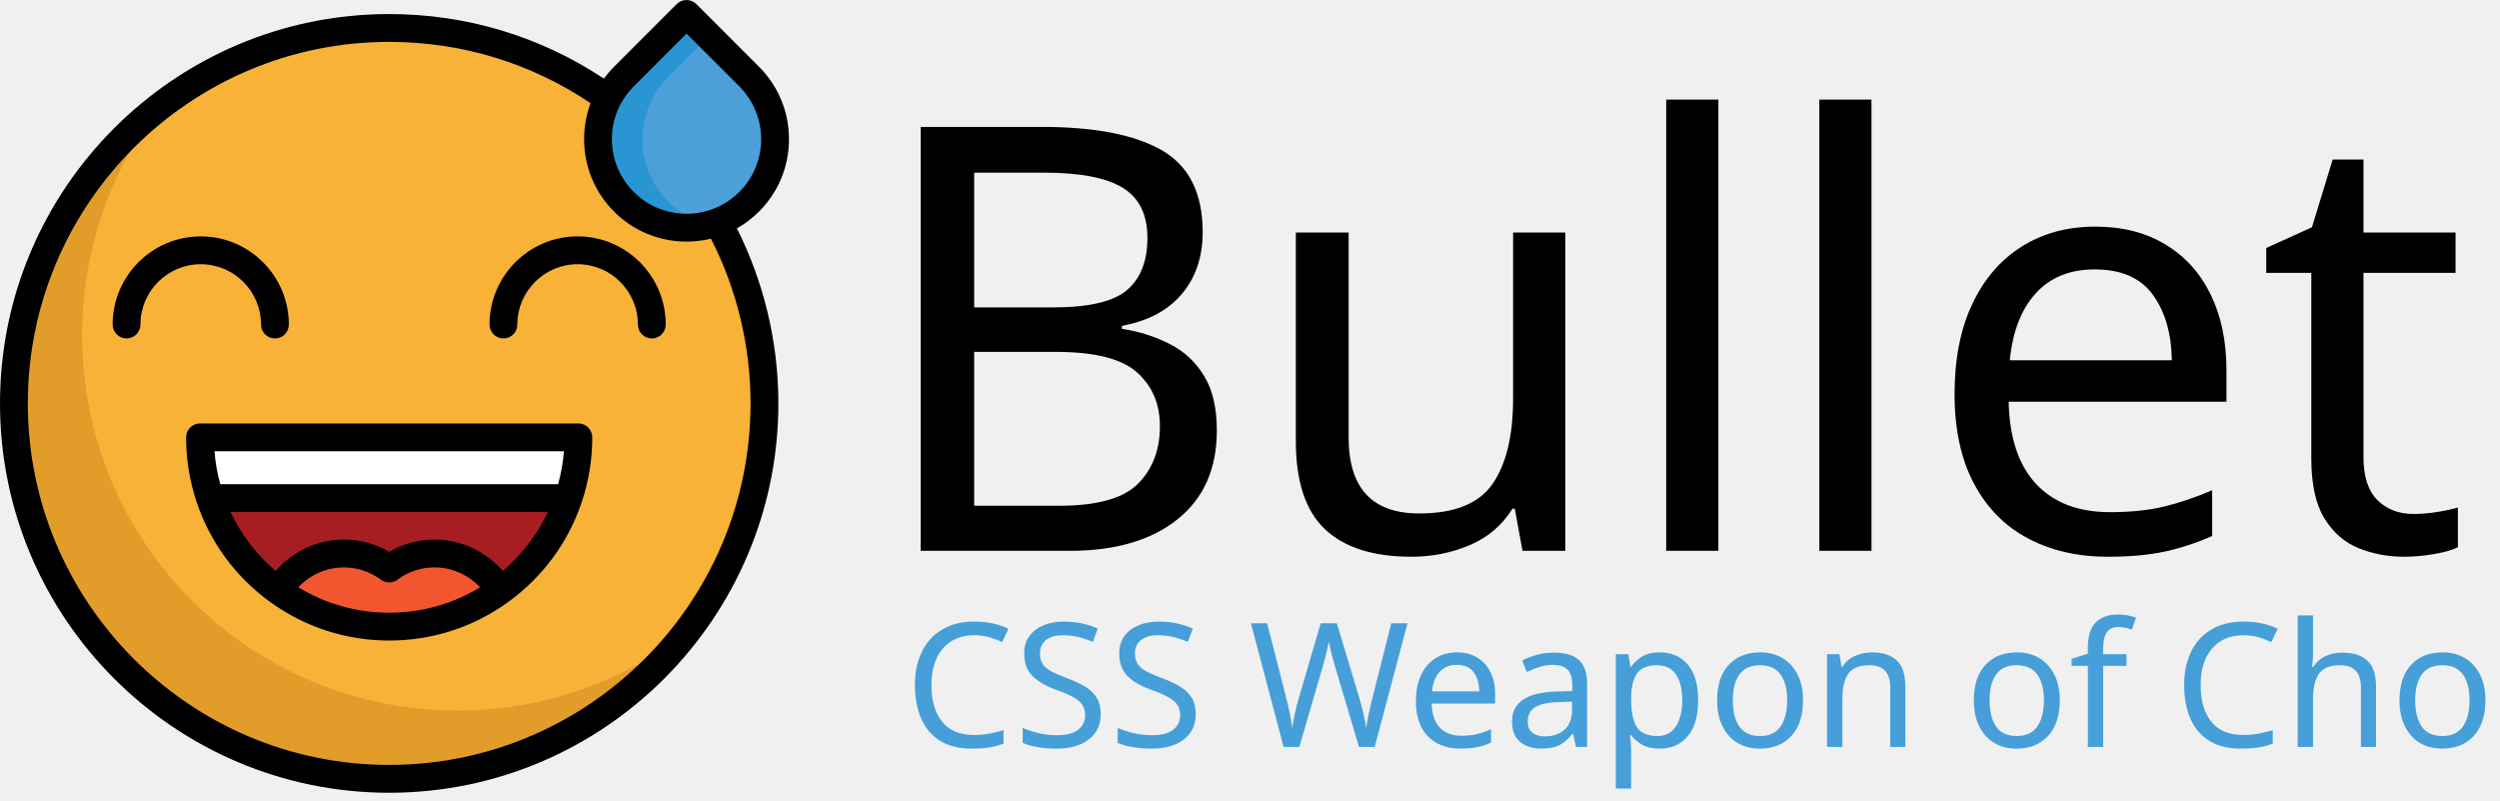
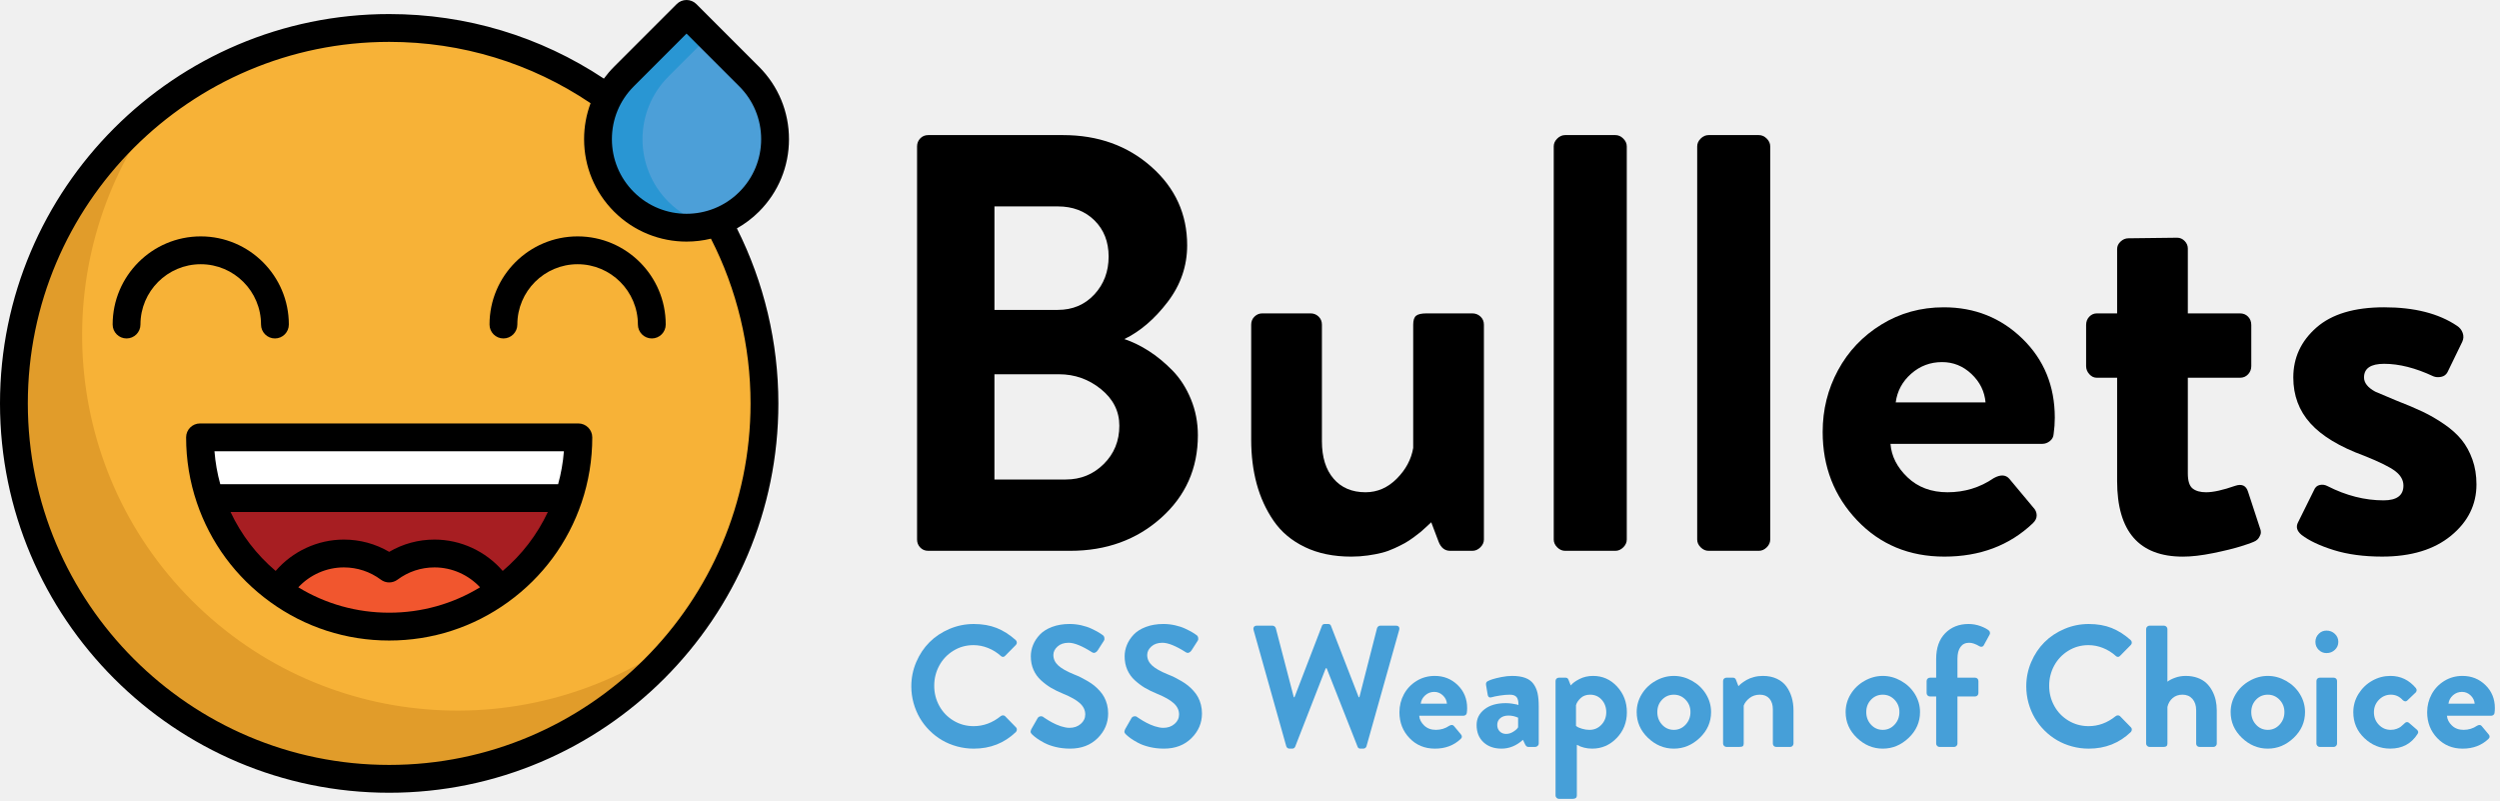
<svg xmlns="http://www.w3.org/2000/svg" xmlns:xlink="http://www.w3.org/1999/xlink" version="1.1" id="Layer_1" x="0px" y="0px" width="303.164px" height="97.089px" viewBox="0 0 303.164 97.089" enable-background="new 0 0 303.164 97.089" xml:space="preserve">
-   <text transform="matrix(1 0 0 1 104.7141 66.7956)" font-family="'BrandonGrotesque-Bold'" font-size="72">Bullets</text>
+   <g>
+     <path d="M111.253,65.425V17.753c0-0.375,0.127-0.697,0.383-0.967c0.255-0.27,0.581-0.404,0.976-0.404h16.348   c4.253,0,7.826,1.281,10.719,3.845s4.34,5.737,4.34,9.523c0,2.512-0.79,4.802-2.37,6.87c-1.58,2.069-3.33,3.569-5.248,4.499   c0.983,0.326,1.966,0.804,2.95,1.433c0.983,0.628,1.939,1.414,2.867,2.356c0.927,0.943,1.676,2.102,2.246,3.476   c0.57,1.373,0.855,2.84,0.855,4.399c0,4.021-1.487,7.361-4.463,10.021c-2.975,2.661-6.65,3.991-11.025,3.991h-17.225   c-0.393,0-0.717-0.135-0.972-0.404S111.253,65.8,111.253,65.425z M120.64,37.581h7.68c1.799,0,3.278-0.623,4.436-1.87   c1.157-1.247,1.736-2.779,1.736-4.598c0-1.795-0.573-3.257-1.718-4.388c-1.146-1.13-2.63-1.695-4.453-1.695h-7.68V37.581z    M120.64,58.147h8.663c1.801,0,3.333-0.625,4.595-1.875c1.262-1.251,1.894-2.799,1.894-4.646c0-1.753-0.743-3.231-2.228-4.436   s-3.186-1.806-5.103-1.806h-7.822V58.147z" />
+     <path d="M151.788,53.331V39.374c0-0.398,0.134-0.727,0.403-0.984c0.268-0.258,0.577-0.387,0.928-0.387h5.882   c0.374,0,0.694,0.129,0.963,0.386c0.268,0.258,0.403,0.585,0.403,0.983v14.145c0,1.92,0.47,3.429,1.411,4.528   s2.233,1.649,3.88,1.649c1.434,0,2.698-0.55,3.791-1.649c1.093-1.1,1.758-2.34,1.993-3.721V39.372c0-0.539,0.119-0.901,0.359-1.089   c0.239-0.187,0.658-0.28,1.256-0.28h5.563c0.382,0,0.711,0.129,0.986,0.387s0.413,0.586,0.413,0.984v26.051   c0,0.352-0.144,0.668-0.431,0.949s-0.61,0.422-0.969,0.422h-2.692c-0.646,0-1.113-0.365-1.4-1.096l-0.897-2.366   c-0.047,0.047-0.23,0.218-0.549,0.512c-0.318,0.295-0.561,0.513-0.726,0.653c-0.166,0.142-0.449,0.359-0.85,0.654   c-0.401,0.294-0.761,0.529-1.08,0.707c-0.318,0.177-0.731,0.383-1.239,0.617c-0.507,0.236-1.01,0.418-1.505,0.547   c-0.496,0.129-1.074,0.24-1.735,0.334c-0.662,0.094-1.334,0.141-2.018,0.141c-2.152,0-4.03-0.387-5.632-1.16   s-2.865-1.834-3.789-3.182c-0.924-1.348-1.608-2.842-2.053-4.482C152.01,57.034,151.788,55.253,151.788,53.331z" />
+     <path d="M188.491,65.425V17.753c0-0.352,0.142-0.668,0.425-0.949s0.603-0.422,0.957-0.422h6.096c0.354,0,0.674,0.141,0.957,0.422   s0.425,0.598,0.425,0.949v47.672c0,0.352-0.142,0.668-0.425,0.949s-0.604,0.422-0.957,0.422h-6.096   c-0.354,0-0.674-0.141-0.957-0.422S188.491,65.776,188.491,65.425z" />
+     <path d="M205.894,65.425V17.753c0-0.352,0.142-0.668,0.425-0.949s0.603-0.422,0.957-0.422h6.096c0.354,0,0.674,0.141,0.957,0.422   s0.425,0.598,0.425,0.949v47.672c0,0.352-0.142,0.668-0.425,0.949s-0.604,0.422-0.957,0.422h-6.096   c-0.354,0-0.674-0.141-0.957-0.422S205.894,65.776,205.894,65.425z" />
+     <path d="M221.116,52.382c0-2.695,0.62-5.191,1.863-7.488c1.242-2.297,2.993-4.143,5.256-5.537c2.262-1.395,4.786-2.092,7.576-2.092   c3.749,0,6.931,1.271,9.545,3.814c2.613,2.543,3.92,5.736,3.92,9.58c0,0.656-0.048,1.312-0.141,1.969   c-0.023,0.352-0.176,0.639-0.457,0.861s-0.586,0.334-0.914,0.334h-18.422c0.117,1.509,0.809,2.864,2.074,4.067   s2.883,1.804,4.852,1.804c2.062,0,3.925-0.568,5.59-1.706c0.82-0.459,1.453-0.436,1.898,0.068l2.918,3.496   c0.258,0.265,0.392,0.57,0.404,0.919c0.012,0.349-0.146,0.679-0.475,0.991c-2.836,2.69-6.411,4.036-10.723,4.036   c-4.267,0-7.793-1.465-10.582-4.395C222.51,60.175,221.116,56.601,221.116,52.382z M229.976,48.796h10.898   c-0.118-1.336-0.686-2.484-1.705-3.445s-2.21-1.441-3.568-1.441c-1.43,0-2.678,0.469-3.744,1.406   C230.789,46.253,230.163,47.413,229.976,48.796z" />
+     <path d="M253.074,44.392v-4.973c0-0.411,0.128-0.75,0.387-1.017c0.258-0.266,0.562-0.399,0.914-0.399h2.461v-7.805   c0-0.342,0.141-0.645,0.422-0.907s0.598-0.394,0.949-0.394l5.906-0.07c0.352,0,0.656,0.132,0.914,0.395   c0.258,0.264,0.387,0.566,0.387,0.908v7.873h6.328c0.398,0,0.727,0.134,0.984,0.399c0.258,0.267,0.387,0.605,0.387,1.017v4.973   c0,0.388-0.129,0.721-0.387,0.998c-0.258,0.279-0.586,0.418-0.984,0.418h-6.328v11.59c0,0.919,0.193,1.531,0.58,1.838   s0.932,0.459,1.635,0.459c0.867,0,2.039-0.259,3.516-0.777c0.82-0.282,1.348-0.037,1.582,0.735l1.441,4.396   c0.07,0.16,0.105,0.319,0.105,0.478c0,0.181-0.047,0.35-0.141,0.507c-0.141,0.315-0.387,0.541-0.738,0.676   c-0.164,0.09-0.68,0.271-1.547,0.541c-0.867,0.27-1.992,0.546-3.375,0.827s-2.602,0.423-3.656,0.423   c-5.321,0-7.98-3.059-7.98-9.177V45.808h-2.461c-0.352,0-0.656-0.145-0.914-0.436C253.201,45.082,253.074,44.755,253.074,44.392z" />
+     <path d="M278.21,45.772c0-2.391,0.934-4.406,2.801-6.047s4.607-2.461,8.22-2.461c3.673,0,6.621,0.75,8.845,2.25   c0.327,0.211,0.555,0.498,0.684,0.861s0.111,0.721-0.053,1.072l-1.793,3.691c-0.164,0.305-0.422,0.492-0.773,0.562   s-0.668,0.047-0.949-0.07c-2.15-1.008-4.137-1.512-5.96-1.512c-1.628,0-2.442,0.551-2.442,1.652c0,0.656,0.454,1.23,1.361,1.723   c0.325,0.141,1.186,0.504,2.582,1.09c1.215,0.469,2.268,0.914,3.158,1.336s1.77,0.932,2.637,1.529s1.57,1.23,2.109,1.898   s0.973,1.459,1.301,2.373s0.492,1.922,0.492,3.023c0,2.461-1.03,4.535-3.089,6.223s-4.843,2.531-8.353,2.531   c-2.23,0-4.189-0.264-5.879-0.791c-1.688-0.527-2.989-1.143-3.903-1.846c-0.562-0.469-0.703-0.973-0.422-1.512l1.934-3.902   c0.141-0.352,0.374-0.562,0.703-0.633c0.327-0.07,0.644-0.023,0.949,0.141c2.251,1.148,4.516,1.723,6.792,1.723   c1.605,0,2.408-0.598,2.408-1.793c0-0.656-0.326-1.236-0.978-1.74s-1.92-1.131-3.804-1.881c-2.946-1.078-5.112-2.385-6.499-3.92   S278.21,47.952,278.21,45.772z" />
+   </g>
  <g>
    <g>
      <defs>
        <rect id="SVGID_1_" x="0" y="0" width="95.714" height="96.133" />
      </defs>
      <clipPath id="SVGID_2_">
        <use xlink:href="#SVGID_1_" overflow="visible" />
      </clipPath>
      <path clip-path="url(#SVGID_2_)" fill="#F7B237" d="M47.214,3.393c25.144,0,45.527,20.383,45.527,45.527    c0,25.144-20.383,45.527-45.527,45.527c-25.144,0-45.527-20.383-45.527-45.527C1.687,23.776,22.07,3.393,47.214,3.393    L47.214,3.393z" />
      <path clip-path="url(#SVGID_2_)" fill="#E19C2A" d="M23.295,72.839C6.917,56.461,5.627,30.71,19.422,12.854    c-1.528,1.181-2.998,2.471-4.4,3.873c-17.779,17.779-17.779,46.605,0,64.384s46.605,17.779,64.384,0    c1.401-1.401,2.692-2.872,3.873-4.4C65.423,90.506,39.673,89.216,23.295,72.839L23.295,72.839z" />
    </g>
    <path fill="#FFFFFF" d="M24.265,53.038h45.898c0,2.576-0.425,5.053-1.208,7.366H25.473C24.69,58.091,24.265,55.614,24.265,53.038   L24.265,53.038z" />
    <path fill="#A71E22" d="M25.473,60.404h43.482c-1.543,4.558-4.48,8.471-8.302,11.236c-1.606-2.707-4.558-4.52-7.935-4.52   c-2.063,0-3.967,0.677-5.503,1.822c-1.537-1.145-3.442-1.822-5.506-1.822c-3.375,0-6.329,1.813-7.933,4.52   C29.953,68.875,27.017,64.962,25.473,60.404L25.473,60.404z" />
    <path fill="#F1562E" d="M52.717,67.12c3.377,0,6.329,1.813,7.935,4.52c-3.778,2.736-8.421,4.347-13.439,4.347   c-5.017,0-9.661-1.611-13.439-4.347c1.604-2.707,4.558-4.52,7.933-4.52c2.063,0,3.969,0.677,5.506,1.822   C48.751,67.797,50.654,67.12,52.717,67.12L52.717,67.12z" />
    <path fill="#4C9FD8" d="M75.692,24.471L75.692,24.471c-4.194-4.195-4.194-10.995,0-15.189l7.595-7.595l7.595,7.595   c4.194,4.194,4.194,10.995,0,15.189l0,0C86.686,28.666,79.886,28.666,75.692,24.471L75.692,24.471z" />
    <path fill="#2996D3" d="M81.091,24.471L81.091,24.471c-4.194-4.194-4.194-10.995,0-15.189l4.895-4.895l-2.7-2.7l-7.595,7.595   c-4.194,4.195-4.194,10.995,0,15.189l0,0c2.79,2.79,6.732,3.722,10.295,2.8C84.193,26.808,82.496,25.876,81.091,24.471   L81.091,24.471z" />
    <path d="M31.667,39.354c0,0.932,0.756,1.688,1.687,1.688c0.932,0,1.687-0.756,1.687-1.688c0-5.894-4.795-10.688-10.688-10.688   c-5.893,0-10.688,4.795-10.688,10.688c0,0.932,0.756,1.688,1.687,1.688s1.687-0.756,1.687-1.688c0-4.033,3.281-7.313,7.313-7.313   C28.386,32.041,31.667,35.321,31.667,39.354L31.667,39.354z" />
    <path d="M70.074,28.666c-5.893,0-10.688,4.795-10.688,10.688c0,0.932,0.756,1.688,1.687,1.688s1.687-0.756,1.687-1.688   c0-4.033,3.281-7.313,7.313-7.313c4.033,0,7.314,3.281,7.314,7.313c0,0.932,0.756,1.688,1.687,1.688   c0.932,0,1.687-0.756,1.687-1.688C80.763,33.461,75.968,28.666,70.074,28.666L70.074,28.666z" />
    <path d="M60.987,69.236c-2.054-2.379-5.078-3.803-8.269-3.803c-1.959,0-3.84,0.511-5.503,1.488   c-1.664-0.977-3.545-1.488-5.506-1.488c-3.193,0-6.217,1.425-8.268,3.802c-2.328-1.975-4.183-4.399-5.471-7.144h38.489   C65.171,64.835,63.315,67.26,60.987,69.236L60.987,69.236z M36.189,71.22c1.411-1.514,3.412-2.413,5.519-2.413   c1.636,0,3.191,0.514,4.497,1.488c0.598,0.446,1.418,0.446,2.017,0c1.306-0.974,2.861-1.488,4.495-1.488   c2.106,0,4.108,0.898,5.52,2.413c-3.315,2.019-7.092,3.079-11.024,3.079S39.505,73.24,36.189,71.22L36.189,71.22z M68.41,54.725   c-0.106,1.353-0.342,2.688-0.702,3.991H26.721c-0.36-1.303-0.596-2.638-0.702-3.991H68.41L68.41,54.725L68.41,54.725z    M70.163,51.35H24.265c-0.932,0-1.687,0.756-1.687,1.687c0,2.704,0.437,5.364,1.297,7.907c1.648,4.866,4.729,9.037,8.911,12.062   c4.216,3.054,9.206,4.668,14.428,4.668c5.223,0,10.212-1.614,14.428-4.667c4.182-3.025,7.264-7.197,8.912-12.062l0,0   c0.861-2.543,1.297-5.203,1.297-7.907C71.851,52.106,71.095,51.35,70.163,51.35L70.163,51.35z" />
    <path d="M91.052,48.919c0,24.173-19.665,43.84-43.837,43.84c-24.173,0-43.84-19.666-43.84-43.84s19.666-43.84,43.84-43.84   c8.784,0,17.201,2.568,24.431,7.436c-0.515,1.376-0.787,2.848-0.787,4.361c0,3.319,1.293,6.441,3.64,8.788   c2.423,2.423,5.605,3.634,8.788,3.634c0.995,0,1.989-0.119,2.961-0.355C89.394,35.089,91.052,41.966,91.052,48.919L91.052,48.919z    M83.286,4.074l6.401,6.401c1.71,1.71,2.652,3.983,2.652,6.401c0,2.418-0.942,4.692-2.652,6.402c-3.53,3.53-9.273,3.53-12.803,0   c-1.71-1.71-2.652-3.983-2.652-6.402c0-2.418,0.942-4.692,2.652-6.401L83.286,4.074L83.286,4.074z M92.074,25.665   c2.347-2.347,3.64-5.468,3.64-8.788c0-3.32-1.293-6.441-3.64-8.788L84.48,0.494C84.163,0.178,83.734,0,83.286,0   c-0.448,0-0.877,0.178-1.193,0.494l-7.595,7.595c-0.454,0.454-0.867,0.937-1.24,1.444c-7.728-5.127-16.693-7.828-26.044-7.828   C21.18,1.704,0,22.885,0,48.919s21.18,47.215,47.215,47.215c26.033,0,47.212-21.18,47.212-47.215   c0-7.378-1.737-14.676-5.032-21.222C90.355,27.156,91.258,26.48,92.074,25.665L92.074,25.665z" />
  </g>
-   <text transform="matrix(1 0 0 1 109.7143 90.5784)" fill="#469FD8" font-family="'BrandonGrotesque-Bold'" font-size="21">CSS Weapon of Choice</text>
+   <g>
+     <path fill="#469FD8" d="M110.555,83.227c0-1.029,0.2-2.011,0.6-2.945c0.4-0.934,0.937-1.736,1.61-2.408   c0.673-0.672,1.478-1.207,2.414-1.605c0.937-0.399,1.921-0.599,2.953-0.599c1.039,0,1.964,0.161,2.774,0.481   c0.81,0.322,1.58,0.811,2.312,1.467c0.089,0.082,0.136,0.182,0.139,0.297c0.004,0.117-0.036,0.216-0.12,0.298l-1.306,1.323   c-0.069,0.082-0.155,0.123-0.256,0.123s-0.193-0.043-0.276-0.129c-0.453-0.407-0.967-0.726-1.541-0.954   c-0.575-0.229-1.161-0.343-1.761-0.343c-0.891,0-1.704,0.226-2.438,0.678c-0.735,0.451-1.307,1.053-1.714,1.804   c-0.407,0.752-0.611,1.568-0.611,2.451c0,0.875,0.206,1.687,0.617,2.435c0.41,0.748,0.985,1.345,1.724,1.789   c0.737,0.444,1.553,0.667,2.444,0.667c1.184,0,2.277-0.403,3.279-1.21c0.084-0.068,0.178-0.102,0.282-0.098   c0.104,0.003,0.188,0.036,0.251,0.098l1.327,1.359c0.069,0.069,0.104,0.155,0.104,0.258c0,0.122-0.041,0.224-0.123,0.306   c-1.395,1.343-3.098,2.015-5.107,2.015c-0.69,0-1.363-0.089-2.02-0.268c-0.656-0.178-1.262-0.428-1.814-0.75   c-0.555-0.322-1.063-0.715-1.528-1.178c-0.465-0.462-0.859-0.971-1.185-1.526c-0.324-0.555-0.577-1.16-0.759-1.814   C110.646,84.593,110.555,83.919,110.555,83.227z" />
+     <path fill="#469FD8" d="M125.033,88.809c-0.007-0.015-0.011-0.032-0.011-0.054c0-0.069,0.031-0.18,0.092-0.332l0.754-1.317   c0.074-0.139,0.189-0.218,0.346-0.239c0.156-0.021,0.278,0.011,0.366,0.093l0.102,0.071c0.075,0.048,0.156,0.101,0.245,0.159   c0.088,0.058,0.2,0.128,0.337,0.21s0.276,0.161,0.42,0.235c0.144,0.076,0.305,0.152,0.482,0.231c0.178,0.078,0.352,0.146,0.522,0.2   s0.349,0.101,0.533,0.138c0.185,0.038,0.359,0.057,0.523,0.057c0.541,0,0.995-0.157,1.362-0.472c0.366-0.314,0.55-0.697,0.55-1.148   c0-0.52-0.218-0.976-0.653-1.369c-0.435-0.393-1.108-0.773-2.02-1.143c-0.556-0.227-1.044-0.464-1.465-0.713   c-0.421-0.25-0.83-0.556-1.228-0.918s-0.703-0.789-0.917-1.281c-0.215-0.492-0.321-1.036-0.321-1.631   c0-0.472,0.092-0.932,0.276-1.381c0.184-0.448,0.458-0.865,0.822-1.25c0.364-0.386,0.858-0.696,1.482-0.933   c0.623-0.235,1.334-0.354,2.131-0.354c0.478,0,0.951,0.053,1.419,0.159c0.469,0.106,0.879,0.243,1.233,0.412   c0.354,0.169,0.635,0.314,0.845,0.438c0.209,0.122,0.386,0.24,0.53,0.353c0.098,0.06,0.16,0.162,0.187,0.309   c0.026,0.146,0.005,0.269-0.065,0.367l-0.739,1.153c-0.082,0.132-0.186,0.225-0.309,0.278c-0.123,0.053-0.248,0.042-0.374-0.034   c-1.211-0.771-2.161-1.158-2.85-1.158c-0.562,0-1.012,0.152-1.348,0.456c-0.336,0.305-0.503,0.645-0.503,1.021   c0,0.485,0.194,0.909,0.585,1.271c0.391,0.362,1.021,0.722,1.893,1.076c0.329,0.131,0.617,0.257,0.865,0.38   s0.521,0.271,0.817,0.446c0.296,0.174,0.557,0.352,0.782,0.533c0.226,0.181,0.45,0.395,0.672,0.641   c0.223,0.246,0.406,0.502,0.551,0.77c0.146,0.266,0.262,0.568,0.349,0.907c0.087,0.338,0.131,0.695,0.131,1.071   c0,1.158-0.428,2.159-1.282,3.002s-1.964,1.264-3.327,1.264c-0.613,0-1.196-0.066-1.748-0.198c-0.552-0.133-1.021-0.303-1.405-0.51   c-0.385-0.208-0.685-0.391-0.899-0.548s-0.397-0.308-0.547-0.451C125.118,88.969,125.054,88.88,125.033,88.809z" />
+     <path fill="#469FD8" d="M136.415,88.809c-0.007-0.015-0.011-0.032-0.011-0.054c0-0.069,0.031-0.18,0.092-0.332l0.754-1.317   c0.074-0.139,0.189-0.218,0.346-0.239c0.156-0.021,0.278,0.011,0.366,0.093l0.102,0.071c0.075,0.048,0.156,0.101,0.245,0.159   c0.088,0.058,0.2,0.128,0.337,0.21s0.276,0.161,0.42,0.235c0.144,0.076,0.305,0.152,0.482,0.231c0.178,0.078,0.352,0.146,0.522,0.2   s0.349,0.101,0.533,0.138c0.185,0.038,0.359,0.057,0.523,0.057c0.541,0,0.995-0.157,1.362-0.472c0.366-0.314,0.55-0.697,0.55-1.148   c0-0.52-0.218-0.976-0.653-1.369c-0.435-0.393-1.108-0.773-2.02-1.143c-0.556-0.227-1.044-0.464-1.465-0.713   c-0.421-0.25-0.83-0.556-1.228-0.918s-0.703-0.789-0.917-1.281c-0.215-0.492-0.321-1.036-0.321-1.631   c0-0.472,0.092-0.932,0.276-1.381c0.184-0.448,0.458-0.865,0.822-1.25c0.364-0.386,0.858-0.696,1.482-0.933   c0.623-0.235,1.334-0.354,2.131-0.354c0.478,0,0.951,0.053,1.419,0.159c0.469,0.106,0.879,0.243,1.233,0.412   c0.354,0.169,0.635,0.314,0.845,0.438c0.209,0.122,0.386,0.24,0.53,0.353c0.098,0.06,0.16,0.162,0.187,0.309   c0.026,0.146,0.005,0.269-0.065,0.367l-0.739,1.153c-0.082,0.132-0.186,0.225-0.309,0.278c-0.123,0.053-0.248,0.042-0.374-0.034   c-1.211-0.771-2.161-1.158-2.85-1.158c-0.562,0-1.012,0.152-1.348,0.456c-0.336,0.305-0.503,0.645-0.503,1.021   c0,0.485,0.194,0.909,0.585,1.271s1.021,0.722,1.893,1.076c0.329,0.131,0.617,0.257,0.865,0.38s0.521,0.271,0.817,0.446   c0.296,0.174,0.557,0.352,0.782,0.533c0.226,0.181,0.45,0.395,0.672,0.641c0.223,0.246,0.406,0.502,0.551,0.77   c0.146,0.266,0.262,0.568,0.349,0.907c0.087,0.338,0.131,0.695,0.131,1.071c0,1.158-0.428,2.159-1.282,3.002   s-1.964,1.264-3.327,1.264c-0.613,0-1.196-0.066-1.748-0.198c-0.552-0.133-1.021-0.303-1.405-0.51   c-0.385-0.208-0.685-0.391-0.899-0.548s-0.397-0.308-0.547-0.451C136.5,88.969,136.436,88.88,136.415,88.809z" />
+     <path fill="#469FD8" d="M152.074,76.387c-0.015-0.055-0.021-0.105-0.021-0.154c0.007-0.082,0.031-0.153,0.072-0.215   c0.068-0.096,0.178-0.144,0.328-0.144h1.938c0.082,0,0.161,0.03,0.236,0.093c0.075,0.061,0.123,0.13,0.144,0.205l2.185,8.377h0.082   l3.332-8.654c0.048-0.15,0.167-0.226,0.359-0.226h0.379c0.191,0,0.311,0.075,0.359,0.226l3.363,8.654h0.082l2.143-8.377   c0.021-0.075,0.066-0.145,0.139-0.205c0.071-0.062,0.148-0.093,0.23-0.093h1.938c0.157,0,0.271,0.048,0.339,0.144   c0.048,0.062,0.068,0.133,0.062,0.215c0,0.049-0.007,0.1-0.021,0.154l-3.968,14.109c-0.021,0.082-0.069,0.15-0.145,0.205   s-0.153,0.082-0.235,0.082h-0.339c-0.191,0-0.311-0.075-0.358-0.226l-3.753-9.516h-0.113l-3.711,9.516   c-0.076,0.15-0.195,0.226-0.359,0.226h-0.338c-0.082,0-0.161-0.027-0.236-0.082s-0.123-0.123-0.144-0.205L152.074,76.387z" />
+     <path fill="#469FD8" d="M169.771,86.374c0-0.786,0.182-1.514,0.544-2.185c0.362-0.669,0.873-1.208,1.533-1.614   c0.659-0.407,1.396-0.61,2.21-0.61c1.093,0,2.021,0.371,2.783,1.112c0.763,0.742,1.144,1.674,1.144,2.794   c0,0.192-0.014,0.384-0.041,0.574c-0.007,0.104-0.052,0.187-0.134,0.252c-0.082,0.064-0.171,0.098-0.266,0.098h-5.373   c0.033,0.439,0.235,0.835,0.604,1.186c0.369,0.352,0.841,0.526,1.415,0.526c0.602,0,1.145-0.166,1.631-0.497   c0.238-0.135,0.423-0.128,0.553,0.02l0.852,1.02c0.075,0.077,0.114,0.166,0.118,0.268c0.003,0.103-0.043,0.198-0.139,0.289   c-0.827,0.785-1.87,1.178-3.128,1.178c-1.244,0-2.272-0.427-3.086-1.281S169.771,87.605,169.771,86.374z M172.355,85.328h3.18   c-0.035-0.39-0.2-0.725-0.498-1.005c-0.297-0.28-0.645-0.421-1.041-0.421c-0.417,0-0.78,0.138-1.092,0.41   C172.593,84.587,172.409,84.925,172.355,85.328z" />
+     <path fill="#469FD8" d="M179.134,87.912c0-0.766,0.316-1.397,0.95-1.896s1.498-0.749,2.593-0.749c0.245,0,0.495,0.019,0.751,0.057   c0.255,0.037,0.451,0.073,0.587,0.107l0.194,0.062c0-0.021,0-0.041,0-0.062c0-0.423-0.078-0.726-0.234-0.907   c-0.163-0.188-0.434-0.282-0.812-0.282c-0.352,0-0.75,0.034-1.196,0.103s-0.793,0.141-1.041,0.215   c-0.045,0.015-0.091,0.021-0.137,0.021c-0.182,0-0.29-0.134-0.322-0.4l-0.186-1.098c-0.007-0.047-0.01-0.092-0.01-0.133   c0-0.191,0.103-0.321,0.308-0.39c0.082-0.051,0.249-0.117,0.502-0.198s0.607-0.168,1.062-0.259   c0.455-0.092,0.884-0.138,1.287-0.138c0.643,0,1.179,0.08,1.61,0.241c0.43,0.16,0.764,0.406,0.999,0.738   c0.236,0.331,0.4,0.709,0.492,1.133c0.093,0.424,0.139,0.94,0.139,1.548v4.553c0,0.104-0.045,0.195-0.134,0.277   s-0.188,0.123-0.3,0.123h-0.823c-0.163,0-0.293-0.099-0.389-0.297l-0.268-0.564c-0.79,0.711-1.657,1.066-2.601,1.066   c-0.902,0-1.632-0.258-2.188-0.774C179.411,89.493,179.134,88.794,179.134,87.912z M181.636,87.912c0,0.314,0.1,0.574,0.301,0.779   s0.461,0.308,0.781,0.308c0.307,0,0.605-0.096,0.898-0.287s0.477-0.365,0.552-0.522V87.03c-0.381-0.171-0.772-0.257-1.175-0.257   c-0.408,0-0.736,0.104-0.985,0.313C181.76,87.295,181.636,87.57,181.636,87.912z" />
+     <path fill="#469FD8" d="M188.71,96.475V82.58c0-0.116,0.039-0.212,0.117-0.287c0.079-0.075,0.173-0.113,0.282-0.113h0.82   c0.171,0,0.287,0.082,0.349,0.246l0.277,0.697c0.205-0.266,0.555-0.525,1.051-0.779c0.495-0.252,1.047-0.379,1.656-0.379   c1.152,0,2.124,0.431,2.915,1.291s1.187,1.897,1.187,3.113c0,1.231-0.413,2.275-1.238,3.131c-0.824,0.855-1.813,1.283-2.967,1.283   c-0.684,0-1.306-0.154-1.865-0.464v6.154c0,0.267-0.168,0.4-0.503,0.4h-1.682c-0.103,0-0.194-0.041-0.276-0.123   S188.71,96.576,188.71,96.475z M191.191,88.026c0.041,0.034,0.104,0.078,0.19,0.133c0.085,0.055,0.27,0.126,0.554,0.215   c0.283,0.089,0.579,0.133,0.887,0.133c0.581,0,1.066-0.208,1.456-0.624s0.585-0.921,0.585-1.514c0-0.601-0.186-1.104-0.555-1.514   s-0.837-0.614-1.404-0.614c-0.472,0-0.854,0.138-1.148,0.414s-0.482,0.562-0.564,0.854V88.026z" />
+     <path fill="#469FD8" d="M198.554,86.349c0-0.778,0.205-1.504,0.616-2.177s0.97-1.208,1.676-1.607c0.705-0.399,1.443-0.6,2.214-0.6   s1.51,0.2,2.218,0.6s1.269,0.935,1.681,1.607s0.619,1.398,0.619,2.177c0,1.211-0.458,2.253-1.374,3.126   c-0.916,0.872-1.964,1.309-3.144,1.309s-2.226-0.437-3.138-1.309C199.01,88.602,198.554,87.56,198.554,86.349z M201.056,86.349   c0,0.6,0.192,1.109,0.577,1.529c0.386,0.419,0.861,0.629,1.427,0.629c0.56,0,1.035-0.21,1.427-0.629   c0.393-0.42,0.589-0.93,0.589-1.529c0-0.587-0.196-1.084-0.589-1.493c-0.392-0.409-0.867-0.614-1.427-0.614   c-0.565,0-1.041,0.203-1.427,0.608C201.248,85.256,201.056,85.755,201.056,86.349z" />
+     <path fill="#469FD8" d="M209.034,90.178V82.58c0-0.116,0.039-0.212,0.118-0.287s0.174-0.113,0.284-0.113h0.807   c0.165,0,0.282,0.082,0.352,0.246l0.3,0.779c0.109-0.115,0.237-0.231,0.385-0.348c0.146-0.116,0.345-0.248,0.594-0.396   c0.25-0.146,0.549-0.267,0.897-0.358c0.348-0.093,0.71-0.139,1.086-0.139c0.641,0,1.206,0.114,1.696,0.344   c0.49,0.229,0.878,0.542,1.164,0.938c0.286,0.397,0.501,0.838,0.644,1.323c0.144,0.485,0.215,1.012,0.215,1.579v4.029   c0,0.104-0.039,0.195-0.117,0.277s-0.169,0.123-0.271,0.123h-1.716c-0.116,0-0.211-0.039-0.286-0.118   c-0.075-0.078-0.112-0.172-0.112-0.282v-4.152c0-0.547-0.138-0.98-0.414-1.303c-0.276-0.32-0.663-0.481-1.16-0.481   c-0.491,0-0.91,0.137-1.258,0.41s-0.583,0.578-0.705,0.913v4.613c0,0.151-0.04,0.255-0.119,0.313   c-0.079,0.058-0.219,0.087-0.419,0.087h-1.562c-0.104,0-0.196-0.041-0.279-0.123C209.075,90.373,209.034,90.281,209.034,90.178z" />
+     <path fill="#469FD8" d="M223.902,86.349c0-0.778,0.205-1.504,0.616-2.177s0.97-1.208,1.676-1.607c0.705-0.399,1.443-0.6,2.214-0.6   s1.51,0.2,2.218,0.6s1.269,0.935,1.681,1.607s0.619,1.398,0.619,2.177c0,1.211-0.458,2.253-1.374,3.126   c-0.916,0.872-1.964,1.309-3.144,1.309s-2.226-0.437-3.138-1.309C224.358,88.602,223.902,87.56,223.902,86.349z M226.404,86.349   c0,0.6,0.192,1.109,0.577,1.529c0.386,0.419,0.861,0.629,1.427,0.629c0.56,0,1.035-0.21,1.427-0.629   c0.393-0.42,0.589-0.93,0.589-1.529c0-0.587-0.196-1.084-0.589-1.493c-0.392-0.409-0.867-0.614-1.427-0.614   c-0.565,0-1.041,0.203-1.427,0.608C226.596,85.256,226.404,85.755,226.404,86.349z" />
+     <path fill="#469FD8" d="M233.726,84.044v-1.451c0-0.119,0.038-0.219,0.116-0.296c0.078-0.078,0.178-0.117,0.298-0.117h0.744v-2.266   c0-1.34,0.365-2.382,1.098-3.127c0.73-0.745,1.674-1.118,2.83-1.118c0.505,0,0.989,0.085,1.45,0.256   c0.462,0.17,0.806,0.353,1.03,0.546c0.062,0.054,0.1,0.128,0.113,0.221c0.007,0.027,0.01,0.054,0.01,0.081   c0,0.061-0.014,0.118-0.041,0.172l-0.726,1.327c-0.041,0.081-0.114,0.132-0.218,0.152c-0.104,0.02-0.2,0.003-0.29-0.053   c-0.477-0.284-0.895-0.426-1.253-0.426c-0.456,0-0.807,0.17-1.052,0.509s-0.368,0.816-0.368,1.433v2.293h2.137   c0.118,0,0.215,0.039,0.292,0.117c0.076,0.077,0.114,0.177,0.114,0.296v1.451c0,0.112-0.038,0.21-0.114,0.291   c-0.077,0.081-0.174,0.122-0.292,0.122h-2.137v5.726c0,0.102-0.04,0.192-0.121,0.273s-0.172,0.122-0.272,0.122h-1.797   c-0.101,0-0.191-0.041-0.272-0.122s-0.121-0.172-0.121-0.273v-5.726h-0.744c-0.12,0-0.22-0.041-0.298-0.122   S233.726,84.156,233.726,84.044z" />
+     <path fill="#469FD8" d="M245.815,83.227c0-1.029,0.2-2.011,0.6-2.945c0.4-0.934,0.937-1.736,1.61-2.408   c0.673-0.672,1.478-1.207,2.414-1.605c0.937-0.399,1.921-0.599,2.953-0.599c1.039,0,1.964,0.161,2.774,0.481   c0.81,0.322,1.58,0.811,2.312,1.467c0.089,0.082,0.136,0.182,0.139,0.297c0.004,0.117-0.036,0.216-0.12,0.298l-1.306,1.323   c-0.069,0.082-0.155,0.123-0.256,0.123s-0.193-0.043-0.276-0.129c-0.453-0.407-0.967-0.726-1.541-0.954   c-0.575-0.229-1.161-0.343-1.761-0.343c-0.891,0-1.704,0.226-2.438,0.678c-0.735,0.451-1.307,1.053-1.714,1.804   c-0.407,0.752-0.611,1.568-0.611,2.451c0,0.875,0.206,1.687,0.617,2.435c0.41,0.748,0.985,1.345,1.724,1.789   c0.737,0.444,1.553,0.667,2.444,0.667c1.184,0,2.277-0.403,3.279-1.21c0.084-0.068,0.178-0.102,0.282-0.098   c0.104,0.003,0.188,0.036,0.251,0.098l1.327,1.359c0.069,0.069,0.104,0.155,0.104,0.258c0,0.122-0.041,0.224-0.123,0.306   c-1.395,1.343-3.098,2.015-5.107,2.015c-0.69,0-1.363-0.089-2.02-0.268c-0.656-0.178-1.262-0.428-1.814-0.75   c-0.555-0.322-1.063-0.715-1.528-1.178c-0.465-0.462-0.859-0.971-1.185-1.526c-0.324-0.555-0.577-1.16-0.759-1.814   C245.906,84.593,245.815,83.919,245.815,83.227z" />
+     <path fill="#469FD8" d="M260.355,90.178V76.273c0-0.102,0.041-0.194,0.123-0.276s0.174-0.123,0.276-0.123h1.784   c0.103,0,0.195,0.041,0.277,0.123s0.123,0.175,0.123,0.276v6.389c0.246-0.185,0.565-0.347,0.958-0.487   c0.394-0.14,0.815-0.21,1.267-0.21c0.521,0,0.994,0.077,1.419,0.23c0.425,0.154,0.779,0.362,1.064,0.626   c0.284,0.263,0.523,0.576,0.72,0.938c0.195,0.362,0.337,0.741,0.427,1.138c0.089,0.396,0.134,0.813,0.134,1.251v4.029   c0,0.104-0.04,0.195-0.119,0.277s-0.17,0.123-0.272,0.123h-1.709c-0.117,0-0.213-0.039-0.289-0.118   c-0.075-0.078-0.112-0.172-0.112-0.282v-4.05c0-0.574-0.151-1.032-0.451-1.374c-0.302-0.342-0.705-0.513-1.211-0.513   c-0.471,0-0.868,0.137-1.189,0.41s-0.533,0.633-0.635,1.077v4.449c0,0.268-0.147,0.4-0.441,0.4h-1.743   c-0.103,0-0.194-0.041-0.276-0.123S260.355,90.281,260.355,90.178z" />
+     <path fill="#469FD8" d="M270.609,86.349c0-0.778,0.205-1.504,0.616-2.177s0.97-1.208,1.676-1.607c0.705-0.399,1.443-0.6,2.214-0.6   s1.51,0.2,2.218,0.6s1.269,0.935,1.681,1.607s0.619,1.398,0.619,2.177c0,1.211-0.458,2.253-1.374,3.126   c-0.916,0.872-1.964,1.309-3.144,1.309s-2.226-0.437-3.138-1.309C271.065,88.602,270.609,87.56,270.609,86.349z M273.111,86.349   c0,0.6,0.192,1.109,0.577,1.529c0.386,0.419,0.861,0.629,1.427,0.629c0.56,0,1.035-0.21,1.427-0.629   c0.393-0.42,0.589-0.93,0.589-1.529c0-0.587-0.196-1.084-0.589-1.493c-0.392-0.409-0.867-0.614-1.427-0.614   c-0.565,0-1.041,0.203-1.427,0.608C273.303,85.256,273.111,85.755,273.111,86.349z" />
+     <path fill="#469FD8" d="M281.286,78.801c-0.263-0.263-0.394-0.584-0.394-0.964c0-0.379,0.131-0.701,0.394-0.968s0.579-0.4,0.95-0.4   c0.401,0,0.741,0.134,1.019,0.4s0.417,0.589,0.417,0.968c0,0.38-0.14,0.701-0.417,0.964c-0.277,0.264-0.617,0.396-1.019,0.396   C281.866,79.196,281.549,79.064,281.286,78.801z M281.016,90.178V82.58c0-0.116,0.039-0.212,0.116-0.287s0.17-0.113,0.277-0.113   h1.715c0.107,0,0.2,0.038,0.277,0.113s0.116,0.171,0.116,0.287v7.598c0,0.104-0.04,0.195-0.121,0.277s-0.172,0.123-0.272,0.123   h-1.715c-0.101,0-0.191-0.041-0.272-0.123S281.016,90.281,281.016,90.178z" />
+     <path fill="#469FD8" d="M285.488,86.369c0-0.806,0.211-1.549,0.635-2.228c0.425-0.68,0.979-1.212,1.667-1.598   c0.687-0.386,1.42-0.579,2.199-0.579c1.244,0,2.279,0.499,3.106,1.496c0.068,0.096,0.093,0.198,0.072,0.308   s-0.082,0.201-0.185,0.276l-0.964,0.922c-0.15,0.13-0.325,0.109-0.523-0.061c-0.396-0.443-0.878-0.665-1.445-0.665   s-1.053,0.208-1.456,0.624s-0.604,0.917-0.604,1.504c0,0.6,0.197,1.106,0.594,1.519c0.396,0.413,0.879,0.619,1.446,0.619   c0.26,0,0.499-0.041,0.718-0.123c0.219-0.081,0.385-0.167,0.497-0.256c0.113-0.088,0.244-0.204,0.396-0.348   c0.033-0.033,0.058-0.058,0.071-0.071c0.171-0.171,0.345-0.19,0.522-0.062l0.902,0.779c0.15,0.123,0.227,0.242,0.227,0.358   c0,0.075-0.028,0.151-0.082,0.227c-0.753,1.181-1.856,1.771-3.312,1.771c-1.203,0-2.251-0.426-3.143-1.278   C285.933,88.653,285.488,87.607,285.488,86.369z" />
+     <path fill="#469FD8" d="M294.449,86.374c0-0.786,0.182-1.514,0.544-2.185c0.362-0.669,0.873-1.208,1.533-1.614   c0.659-0.407,1.396-0.61,2.21-0.61c1.093,0,2.021,0.371,2.783,1.112c0.763,0.742,1.144,1.674,1.144,2.794   c0,0.192-0.014,0.384-0.041,0.574c-0.007,0.104-0.052,0.187-0.134,0.252c-0.082,0.064-0.171,0.098-0.266,0.098h-5.373   c0.033,0.439,0.235,0.835,0.604,1.186c0.369,0.352,0.841,0.526,1.415,0.526c0.602,0,1.145-0.166,1.631-0.497   c0.238-0.135,0.423-0.128,0.553,0.02l0.852,1.02c0.075,0.077,0.114,0.166,0.118,0.268c0.003,0.103-0.043,0.198-0.139,0.289   c-0.827,0.785-1.87,1.178-3.128,1.178c-1.244,0-2.272-0.427-3.086-1.281S294.449,87.605,294.449,86.374z M297.033,85.328h3.18   c-0.035-0.39-0.2-0.725-0.498-1.005c-0.297-0.28-0.645-0.421-1.041-0.421c-0.417,0-0.78,0.138-1.092,0.41   C297.271,84.587,297.087,84.925,297.033,85.328z" />
+   </g>
</svg>
